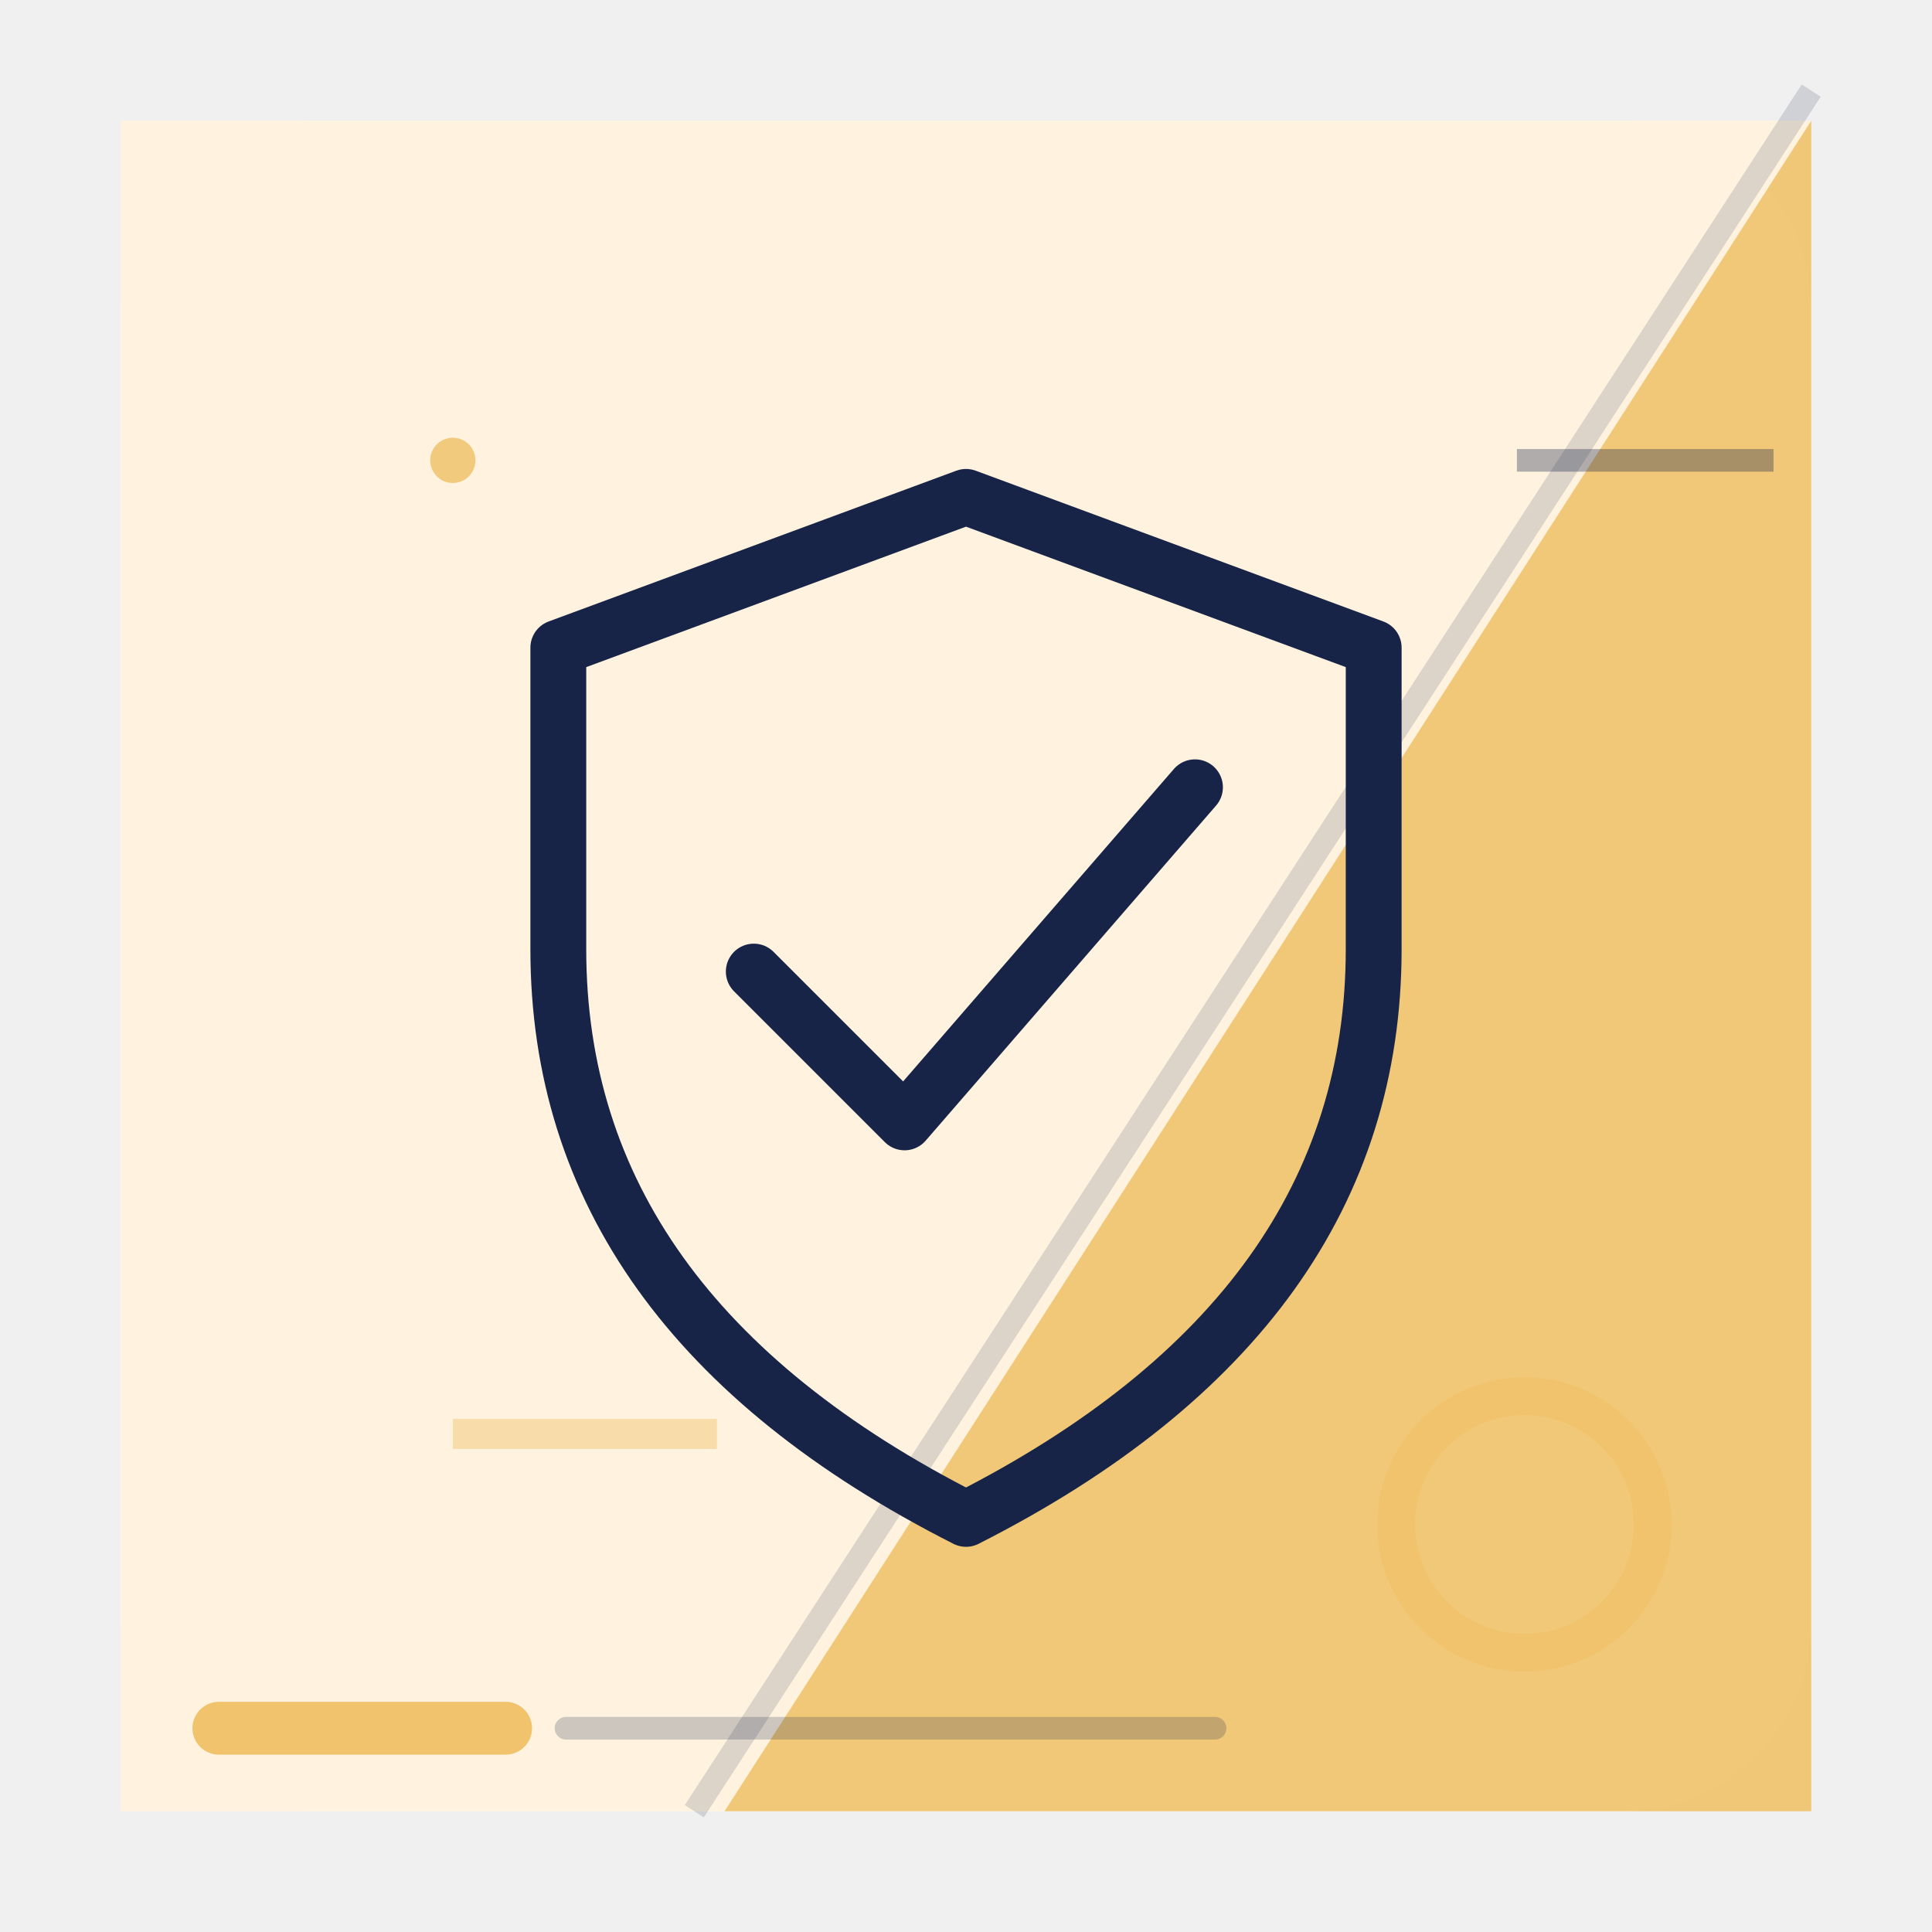
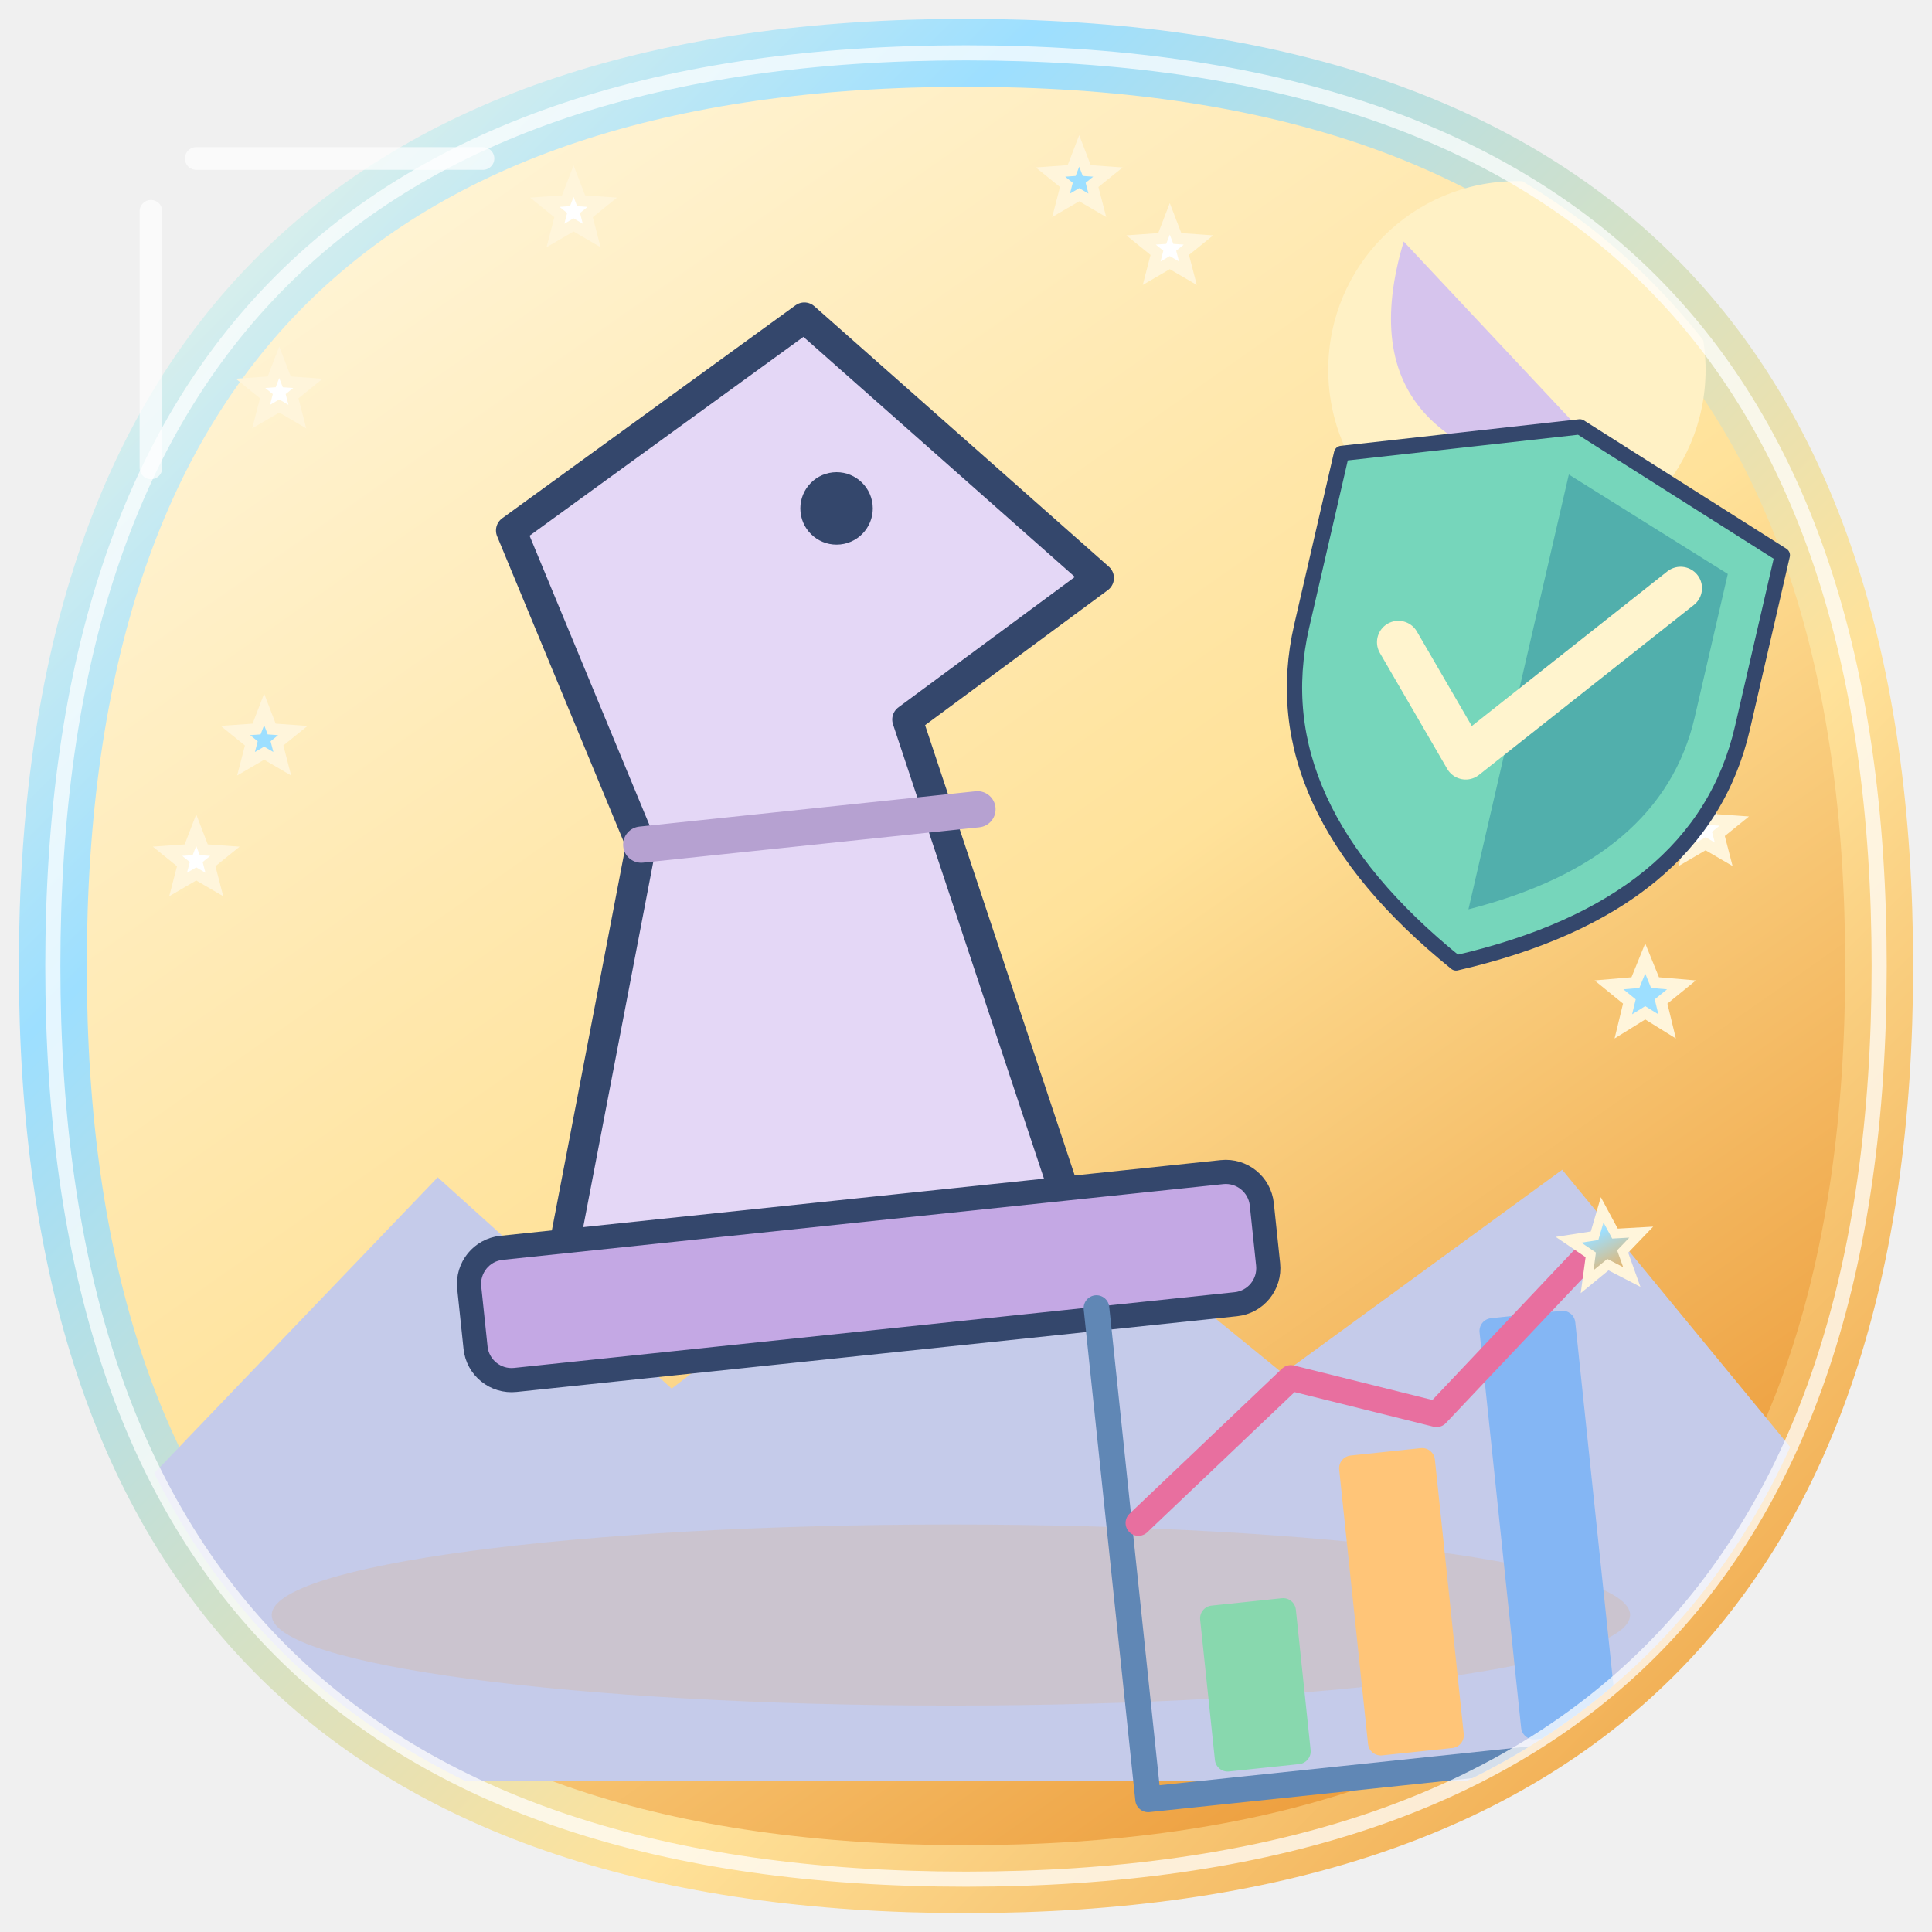
- <svg xmlns="http://www.w3.org/2000/svg" width="256" height="256" viewBox="0 0 256 256">
-   <rect x="16" y="16" width="224" height="224" rx="25" fill="#FFFFFF" />
-   <path d="M16 16h224L96 240H16Z" fill="#FFF3DF" />
-   <path d="M240 16v224H96Z" fill="#F0C36C" opacity=".92" />
-   <path d="M92 240 240 12" stroke="#172447" stroke-width="3" opacity=".15" />
-   <circle cx="60" cy="61" r="3" fill="#F0C36C" opacity=".85" />
-   <path d="M201 61h34" stroke="#172447" stroke-width="3" opacity=".34" />
-   <path d="M60 190h35" stroke="#F0C36C" stroke-width="4" opacity=".45" />
-   <g transform="translate(33.28 33.28) scale(0.740) rotate(0 128 128)" fill="none" stroke="#172447" stroke-width="10" stroke-linecap="round" stroke-linejoin="round">
-     <path d="M128 44 201 71v54q0 65-73 102-73-37-73-102V71Z" />
-     <path d="m90 129 27 27 52-60" />
+ <svg xmlns="http://www.w3.org/2000/svg" width="512" height="512" viewBox="0 0 256 256">
+   <defs>
+     <linearGradient id="sky" x2=".7" y2="1">
+       <stop stop-color="#fff9e6" />
+       <stop offset=".58" stop-color="#ffe29a" />
+       <stop offset="1" stop-color="#ec9b39" />
+     </linearGradient>
+     <linearGradient id="gold" x2=".4" y2="1">
+       <stop stop-color="#fff6d2" />
+       <stop offset=".42" stop-color="#9ddfff" />
+       <stop offset="1" stop-color="#e8b367" />
+     </linearGradient>
+     <linearGradient id="rim" x2="1" y2="1">
+       <stop stop-color="#fff9df" />
+       <stop offset=".26" stop-color="#9ddfff" />
+       <stop offset=".66" stop-color="#ffe29a" />
+       <stop offset="1" stop-color="#ec9b39" />
+     </linearGradient>
+     <clipPath id="clip">
+       <path d="M128 7q121 0 121 121T128 249Q7 249 7 128T128 7Z" />
+     </clipPath>
+   </defs>
+   <path d="M128 7q121 0 121 121T128 249Q7 249 7 128T128 7Z" fill="url(#sky)" stroke="url(#rim)" stroke-width="9" />
+   <g clip-path="url(#clip)">
+     <circle cx="201" cy="49" r="25" fill="#fff1c5" stroke="none" stroke-width="2" />
+     <path d="M186 32q-9 30 30 32" fill="#d6c4ed" stroke="none" stroke-width="2.5" stroke-linecap="round" stroke-linejoin="round" />
+     <polygon points="37.0,48.0 38.0,50.6 40.8,50.8 38.7,52.5 39.4,55.2 37.0,53.8 34.6,55.2 35.3,52.5 33.2,50.8 36.0,50.6" fill="#fff" stroke="#fff5db" stroke-width="1.5" />
+     <polygon points="76.0,24.0 77.0,26.6 79.8,26.8 77.7,28.5 78.4,31.2 76.0,29.8 73.6,31.2 74.3,28.5 72.2,26.8 75.0,26.6" fill="#fff" stroke="#fff5db" stroke-width="1.5" />
+     <polygon points="155.0,29.0 156.0,31.6 158.8,31.8 156.7,33.5 157.4,36.2 155.0,34.8 152.6,36.2 153.3,33.5 151.2,31.8 154.0,31.6" fill="#fff" stroke="#fff5db" stroke-width="1.5" />
+     <polygon points="226.0,106.0 227.0,108.6 229.8,108.8 227.7,110.5 228.4,113.2 226.0,111.8 223.6,113.2 224.3,110.5 222.2,108.8 225.0,108.6" fill="#fff" stroke="#fff5db" stroke-width="1.5" />
+     <polygon points="26.0,110.0 27.0,112.6 29.8,112.8 27.7,114.5 28.4,117.2 26.0,115.8 23.6,117.2 24.3,114.5 22.2,112.8 25.0,112.6" fill="#fff" stroke="#fff5db" stroke-width="1.5" />
+     <path d="M12 204 58 156l31 28 43-33 38 31 37-27 37 45v36H12Z" fill="#c5cbea" stroke="none" stroke-width="2.5" stroke-linecap="round" stroke-linejoin="round" />
+     <ellipse cx="126" cy="214" rx="90" ry="12" fill="#ec9b39" opacity=".15" />
+     <g transform="translate(29 31) rotate(-6 80.0 80.0) scale(1.6)">
+       <path d="m25 82 10-33-8-27 26-15 22 24-17 10 9 41Z" fill="#e4d7f6" stroke="#34476c" stroke-width="2.5" stroke-linecap="round" stroke-linejoin="round" />
+       <circle cx="54" cy="23" r="3" fill="#34476c" stroke="none" stroke-width="2" />
+       <rect x="17" y="81" width="66" height="11" rx="3" fill="#c4a8e4" stroke="#34476c" stroke-width="2" />
+       <path d="M35 49h28" fill="none" stroke="#b6a1d1" stroke-width="3" stroke-linecap="round" stroke-linejoin="round" />
+     </g>
+     <g transform="translate(161 50) rotate(13 40.5 40.5) scale(0.81)">
+       <path d="M50 7 87 20v29q0 30-37 48Q13 79 13 49V20Z" fill="#76d6bb" stroke="#34476c" stroke-width="2.5" stroke-linecap="round" stroke-linejoin="round" />
+       <path d="M50 15 79 25v24q0 24-29 39Z" fill="#51afac" stroke="none" stroke-width="2.5" stroke-linecap="round" stroke-linejoin="round" />
+       <path d="m29 48 15 16 28-35" fill="none" stroke="#fff4ce" stroke-width="7" stroke-linecap="round" stroke-linejoin="round" />
+     </g>
+     <g transform="translate(141 161) rotate(-6 42.5 42.5) scale(0.85)">
+       <path d="M9 10v77h84" fill="none" stroke="#6087b5" stroke-width="4" stroke-linecap="round" stroke-linejoin="round" />
+       <rect x="20" y="58" width="15" height="26" rx="2" fill="#88d8ae" stroke="none" stroke-width="2" />
+       <rect x="44" y="37" width="15" height="47" rx="2" fill="#ffc578" stroke="none" stroke-width="2" />
+       <rect x="68" y="18" width="15" height="66" rx="2" fill="#84b6f4" stroke="none" stroke-width="2" />
+       <path d="m12 44 26-20 22 8 28-24" fill="none" stroke="#e86f9f" stroke-width="4" stroke-linecap="round" stroke-linejoin="round" />
+       <polygon points="89.0,3.0 90.6,6.9 94.7,7.1 91.5,9.8 92.5,13.9 89.0,11.6 85.5,13.9 86.5,9.8 83.3,7.1 87.4,6.9" fill="url(#gold)" stroke="#fff5db" stroke-width="1.5" />
+     </g>
+     <polygon points="35.0,94.0 36.0,96.6 38.8,96.8 36.7,98.5 37.4,101.2 35.0,99.8 32.6,101.2 33.3,98.5 31.2,96.8 34.0,96.6" fill="#9ddfff" stroke="#fff5db" stroke-width="1.5" />
+     <polygon points="218.0,127.0 219.3,130.2 222.8,130.5 220.1,132.7 220.9,136.0 218.0,134.2 215.1,136.0 215.9,132.7 213.2,130.5 216.7,130.2" fill="#9ddfff" stroke="#fff5db" stroke-width="1.5" />
+     <polygon points="143.0,20.0 144.0,22.6 146.8,22.8 144.7,24.5 145.4,27.2 143.0,25.8 140.6,27.2 141.3,24.5 139.2,22.8 142.0,22.6" fill="#9ddfff" stroke="#fff5db" stroke-width="1.5" />
  </g>
-   <circle cx="202" cy="202" r="17" fill="none" stroke="#F0C36C" stroke-width="5" />
-   <path d="M29 229h38" stroke="#F0C36C" stroke-width="7" stroke-linecap="round" />
-   <path d="M75 229h86" stroke="#172447" stroke-width="3" opacity=".22" stroke-linecap="round" />
+   <path d="M128 7q121 0 121 121T128 249Q7 249 7 128T128 7Z" fill="none" stroke="#ffffffbb" stroke-width="2" />
+   <path d="M26 21h38M20 28v34" fill="none" stroke="#ffffffb0" stroke-width="3" stroke-linecap="round" />
</svg>
